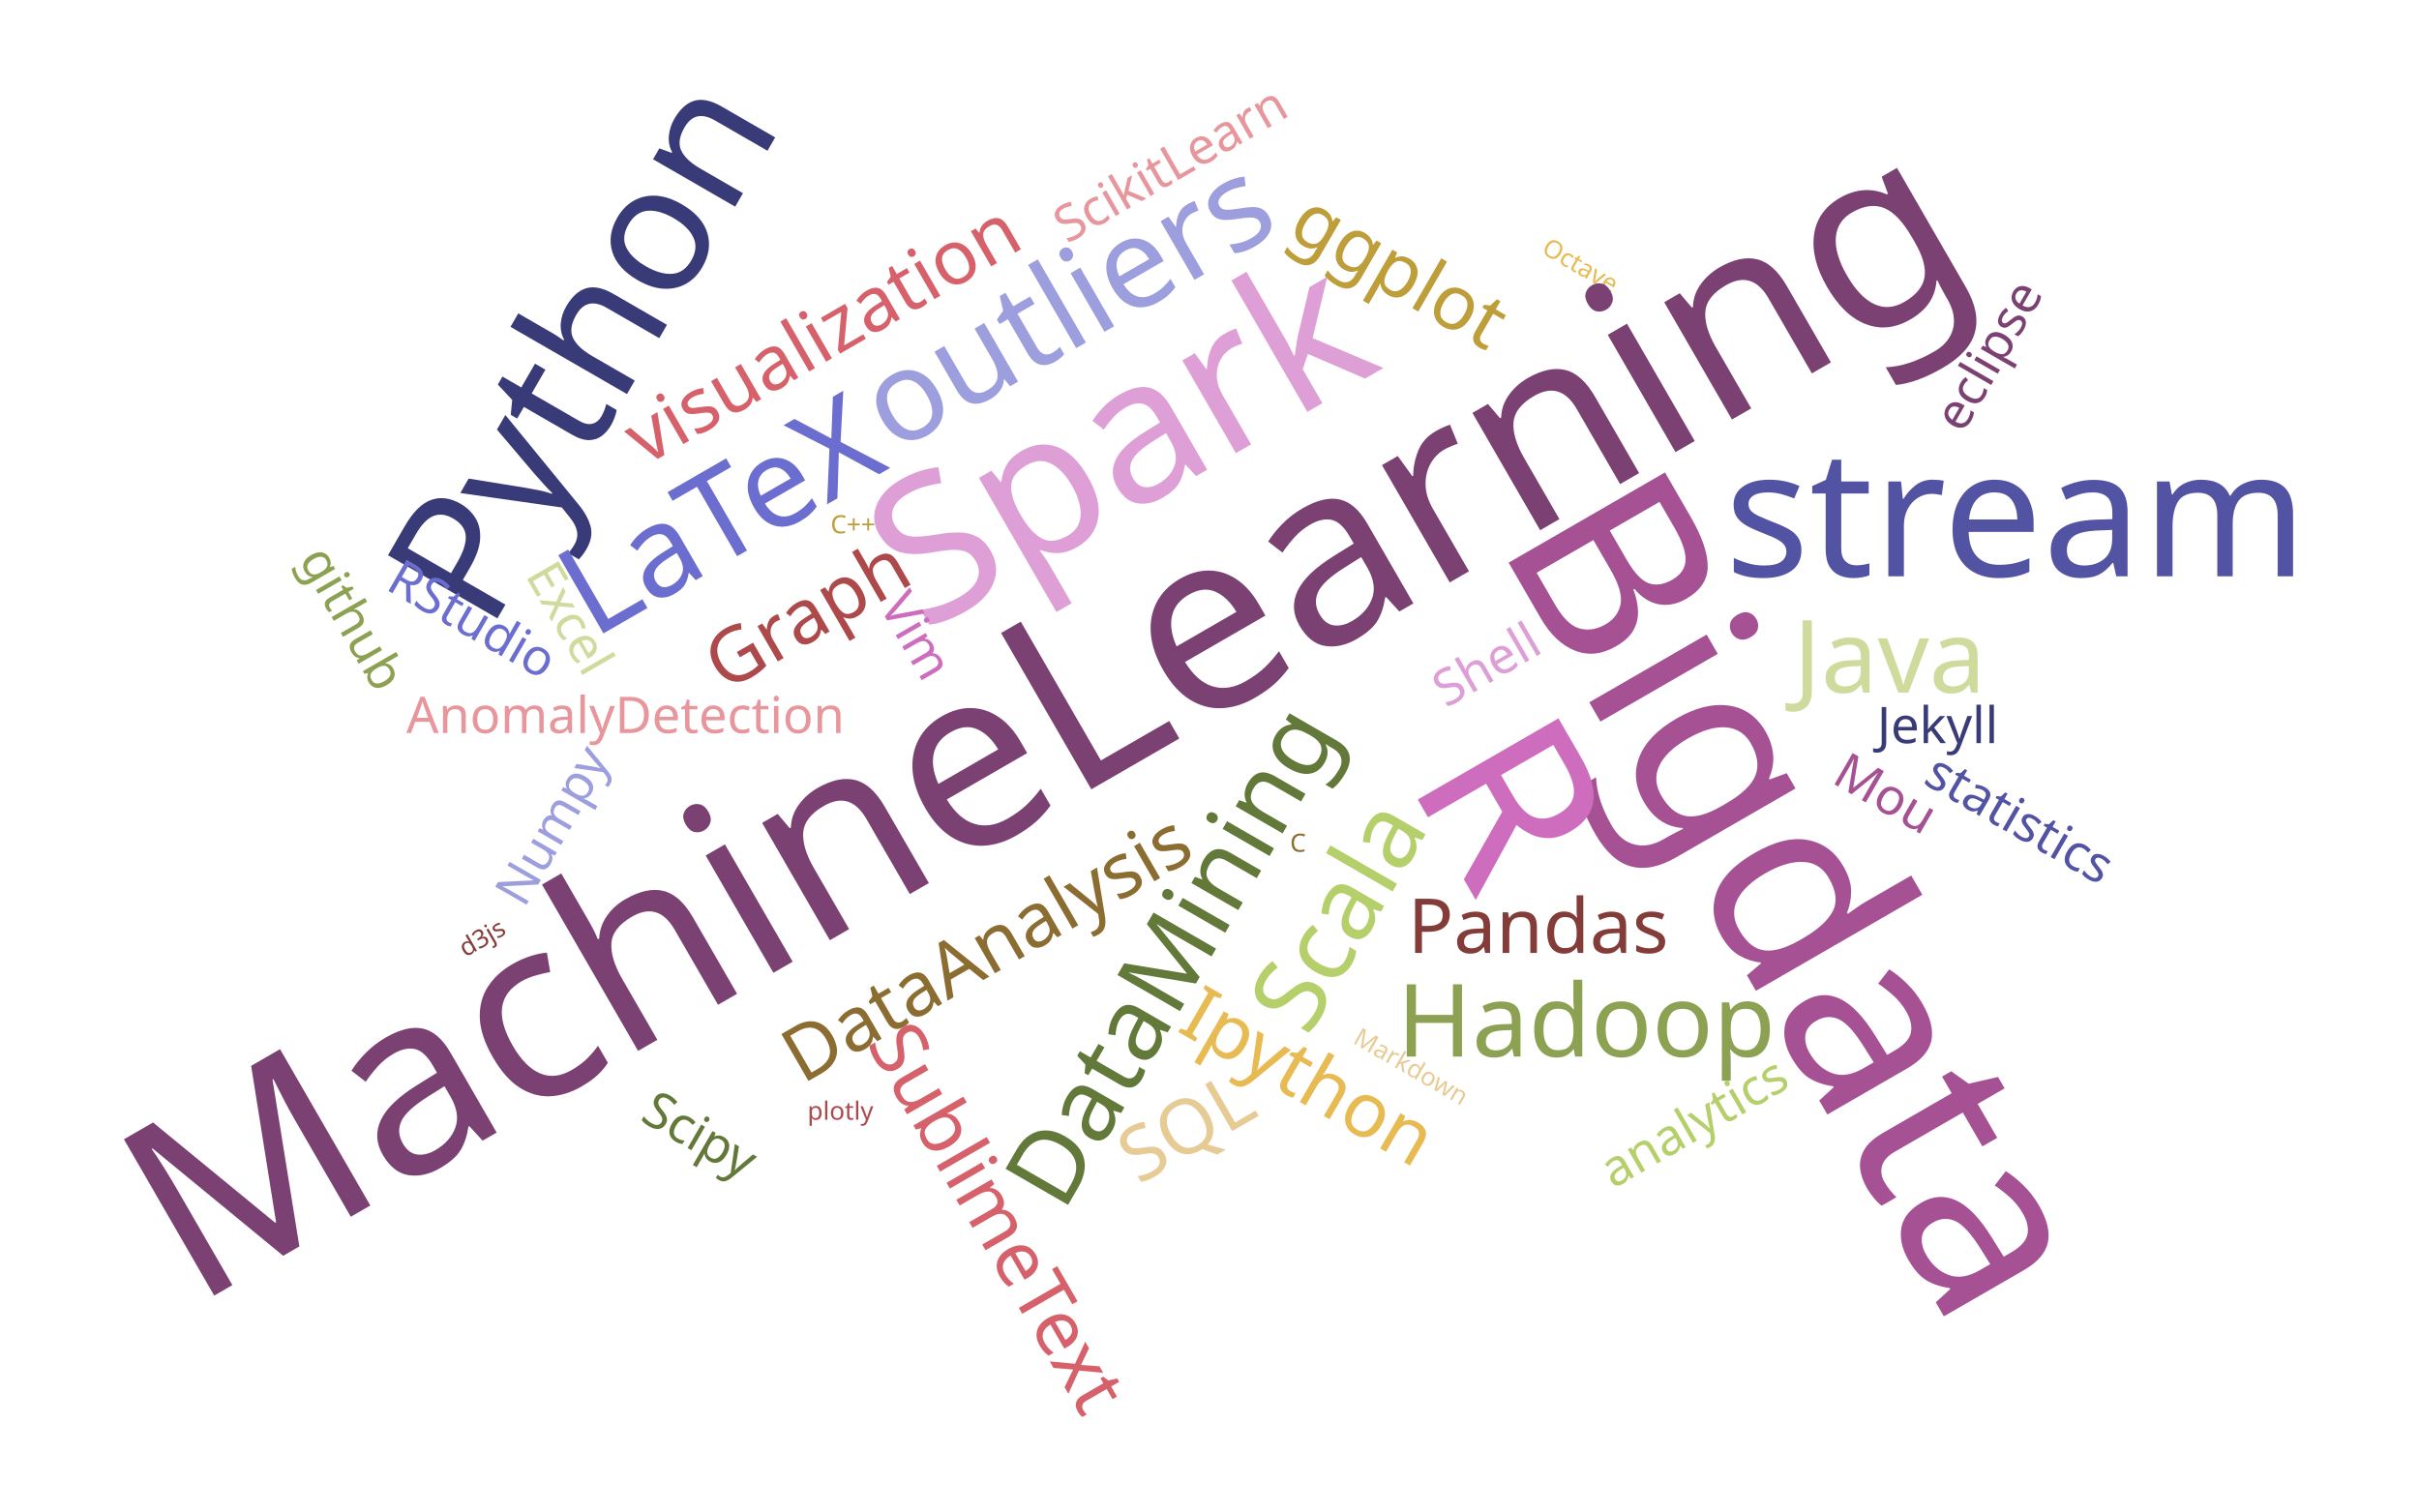
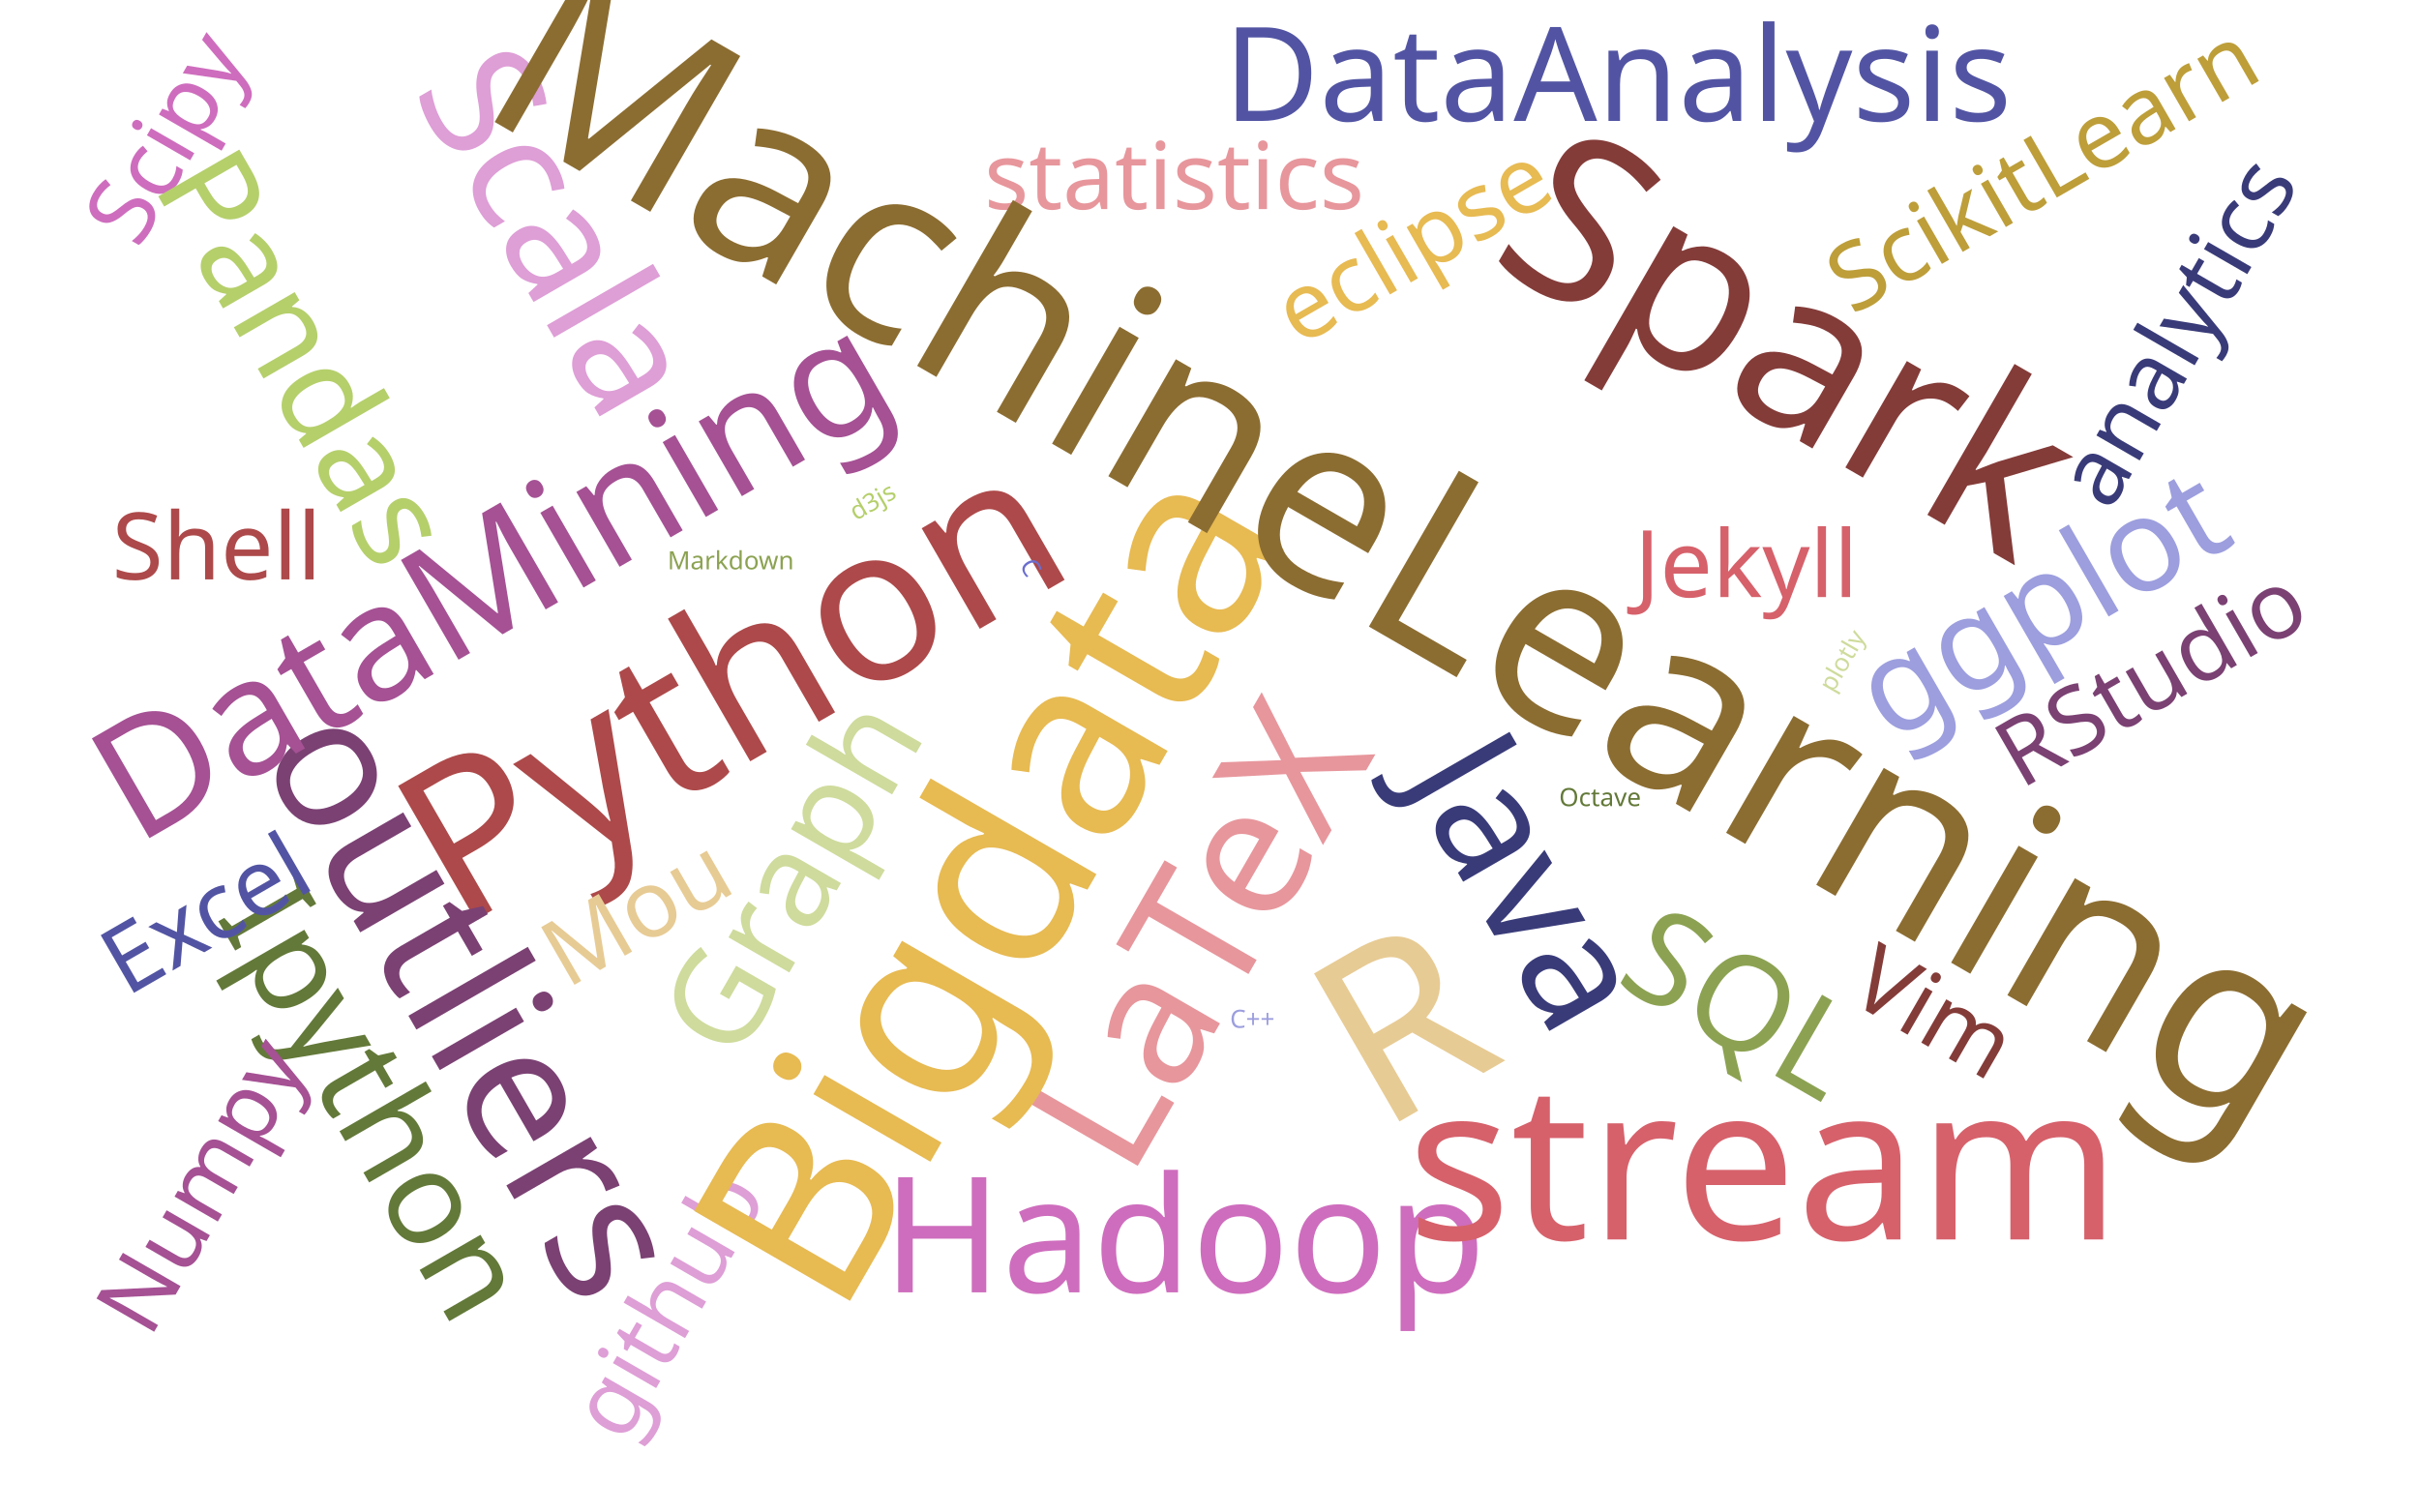
<svg xmlns="http://www.w3.org/2000/svg" version="1.1" height="600" width="960">
  <g />
-   <g transform="translate(480,300)scale(1.003345,1.003345)">
-     <text style="font-size: 100px; opacity: 1; font-family: Impact; fill: rgb(165, 81, 148);" transform="translate(204,72)rotate(60)scale(1,1)" text-anchor="middle">Bigdata</text>
-     <text style="font-size: 90px; opacity: 1; font-family: Impact; fill: rgb(206, 109, 189);" transform="translate(92,34)rotate(60)scale(1,1)" text-anchor="middle">R</text>
-     <text style="font-size: 79px; opacity: 1; font-family: Impact; fill: rgb(222, 158, 214);" transform="translate(-22,-101)rotate(-30)scale(1,1)" text-anchor="middle">Spark</text>
-     <text style="font-size: 70px; opacity: 1; font-family: Impact; fill: rgb(57, 59, 121);" transform="translate(-227,-149)rotate(-60)scale(1,1)" text-anchor="middle">Python</text>
-     <text style="font-size: 70px; opacity: 1; font-family: Impact; fill: rgb(82, 84, 163);" transform="translate(319,-71)" text-anchor="middle">stream</text>
-     <text style="font-size: 50px; opacity: 1; font-family: Impact; fill: rgb(107, 110, 207);" transform="translate(-185,-80)rotate(-30)scale(1,1)" text-anchor="middle">LaTeX</text>
-     <text style="font-size: 50px; opacity: 1; font-family: Impact; fill: rgb(156, 158, 222);" transform="translate(-48,-164)rotate(-30)scale(1,1)" text-anchor="middle">outliers</text>
-     <text style="font-size: 40px; opacity: 1; font-family: Impact; fill: rgb(99, 121, 57);" transform="translate(-3,86)rotate(-60)scale(1,1)" text-anchor="middle">DataMining</text>
-     <text style="font-size: 40px; opacity: 1; font-family: Impact; fill: rgb(140, 162, 82);" transform="translate(149,119)" text-anchor="middle">Hadoop</text>
-     <text style="font-size: 40px; opacity: 1; font-family: Impact; fill: rgb(181, 207, 107);" transform="translate(63,70)rotate(-60)scale(1,1)" text-anchor="middle">Scala</text>
-     <text style="font-size: 40px; opacity: 1; font-family: Impact; fill: rgb(206, 219, 156);" transform="translate(269,-25)rotate(0)scale(1,1)" text-anchor="middle">Java</text>
-     <text style="font-size: 30px; opacity: 1; font-family: Impact; fill: rgb(140, 109, 49);" transform="translate(-83,85)rotate(-30)scale(1,1)" text-anchor="middle">DataAnalysis</text>
-     <text style="font-size: 30px; opacity: 1; font-family: Impact; fill: rgb(189, 158, 57);" transform="translate(70,-183)rotate(30)scale(1,1)" text-anchor="middle">ggplot</text>
-     <text style="font-size: 30px; opacity: 1; font-family: Impact; fill: rgb(231, 186, 82);" transform="translate(34,136)rotate(30)scale(1,1)" text-anchor="middle">Ipython</text>
-     <text style="font-size: 30px; opacity: 1; font-family: Impact; fill: rgb(231, 203, 148);" transform="translate(-4,156)rotate(-30)scale(1,1)" text-anchor="middle">SQL</text>
-     <text style="font-size: 30px; opacity: 1; font-family: Impact; fill: rgb(132, 60, 57);" transform="translate(130,78)rotate(0)scale(1,1)" text-anchor="middle">Pandas</text>
-     <text style="font-size: 30px; opacity: 1; font-family: Impact; fill: rgb(173, 73, 74);" transform="translate(-154,-47)rotate(-30)scale(1,1)" text-anchor="middle">Graph</text>
-     <text style="font-size: 30px; opacity: 1; font-family: Impact; fill: rgb(214, 97, 107);" transform="translate(-93,188)rotate(60)scale(1,1)" text-anchor="middle">SublimeText</text>
-     <text style="font-size: 20px; opacity: 1; font-family: Impact; fill: rgb(231, 150, 156);" transform="translate(-12,-228)rotate(-30)scale(1,1)" text-anchor="middle">ScikitLearn</text>
-     <text style="font-size: 20px; opacity: 1; font-family: Impact; fill: rgb(123, 65, 115);" transform="translate(314,-155)rotate(-60)scale(1,1)" text-anchor="middle">eclipse</text>
-     <text style="font-size: 20px; opacity: 1; font-family: Impact; fill: rgb(165, 81, 148);" transform="translate(264,21)rotate(30)scale(1,1)" text-anchor="middle">Mou</text>
-     <text style="font-size: 20px; opacity: 1; font-family: Impact; fill: rgb(206, 109, 189);" transform="translate(-122,-44)rotate(60)scale(1,1)" text-anchor="middle">Vim</text>
-     <text style="font-size: 20px; opacity: 1; font-family: Impact; fill: rgb(222, 158, 214);" transform="translate(113,-30)rotate(-30)scale(1,1)" text-anchor="middle">Shell</text>
-     <text style="font-size: 20px; opacity: 1; font-family: Impact; fill: rgb(57, 59, 121);" transform="translate(288,-5)rotate(0)scale(1,1)" text-anchor="middle">Jekyll</text>
-     <text style="font-size: 20px; opacity: 1; font-family: Impact; fill: rgb(82, 84, 163);" transform="translate(317,31)rotate(30)scale(1,1)" text-anchor="middle">statistics</text>
-     <text style="font-size: 20px; opacity: 1; font-family: Impact; fill: rgb(107, 110, 207);" transform="translate(-295,-48)rotate(30)scale(1,1)" text-anchor="middle">RStudio</text>
-     <text style="font-size: 20px; opacity: 1; font-family: Impact; fill: rgb(156, 158, 222);" transform="translate(-254,31)rotate(-60)scale(1,1)" text-anchor="middle">Numpy</text>
-     <text style="font-size: 20px; opacity: 1; font-family: Impact; fill: rgb(99, 121, 57);" transform="translate(-205,156)rotate(30)scale(1,1)" text-anchor="middle">Scipy</text>
-     <text style="font-size: 20px; opacity: 1; font-family: Impact; fill: rgb(140, 162, 82);" transform="translate(-345,-51)rotate(60)scale(1,1)" text-anchor="middle">github</text>
-     <text style="font-size: 20px; opacity: 1; font-family: Impact; fill: rgb(181, 207, 107);" transform="translate(195,151)rotate(-30)scale(1,1)" text-anchor="middle">analytics</text>
-     <text style="font-size: 20px; opacity: 1; font-family: Impact; fill: rgb(206, 219, 156);" transform="translate(-259,-51)rotate(60)scale(1,1)" text-anchor="middle">Excel</text>
-     <text style="font-size: 10px; opacity: 1; font-family: Impact; fill: rgb(140, 109, 49);" transform="translate(35,38)" text-anchor="middle">C</text>
-     <text style="font-size: 10px; opacity: 1; font-family: Impact; fill: rgb(189, 158, 57);" transform="translate(-141,-88)rotate(0)scale(1,1)" text-anchor="middle">C++</text>
-     <text style="font-size: 10px; opacity: 1; font-family: Impact; fill: rgb(231, 186, 82);" transform="translate(145,-191)rotate(30)scale(1,1)" text-anchor="middle">Octave</text>
-     <text style="font-size: 10px; opacity: 1; font-family: Impact; fill: rgb(231, 203, 148);" transform="translate(78,126)rotate(30)scale(1,1)" text-anchor="middle">Markdown</text>
-     <text style="font-size: 10px; opacity: 1; font-family: Impact; fill: rgb(132, 60, 57);" transform="translate(-286,75)rotate(-30)scale(1,1)" text-anchor="middle">d3js</text>
-     <text style="font-size: 10px; opacity: 1; font-family: Impact; fill: rgb(173, 73, 74);" transform="translate(-146,144)rotate(0)scale(1,1)" text-anchor="middle">plotly</text>
-     <text style="font-size: 30px; opacity: 1; font-family: Impact; fill: rgb(214, 97, 107);" transform="translate(-148,-158)rotate(-30)scale(1,1)" text-anchor="middle">visualization</text>
-     <text style="font-size: 20px; opacity: 1; font-family: Impact; fill: rgb(231, 150, 156);" transform="translate(-231,-9)" text-anchor="middle">AnomalyDetection</text>
-     <text style="font-size: 100px; opacity: 1; font-family: Impact; fill: rgb(123, 65, 115);" transform="translate(-48,14)rotate(-30)" text-anchor="middle">MachineLearning</text>
+   <g transform="translate(480,300)scale(1,1)">
+     <text style="font-size: 95px; opacity: 1; font-family: Impact; fill: rgb(231, 203, 148);" transform="translate(93,135)rotate(-30)scale(1,1)" text-anchor="middle">R</text>
+     <text style="font-size: 91px; opacity: 1; font-family: Impact; fill: rgb(132, 60, 57);" transform="translate(215,-136)rotate(30)scale(1,1)" text-anchor="middle">Spark</text>
+     <text style="font-size: 86px; opacity: 1; font-family: Impact; fill: rgb(173, 73, 74);" transform="translate(-175,-2)rotate(-30)scale(1,1)" text-anchor="middle">Python</text>
+     <text style="font-size: 72px; opacity: 1; font-family: Impact; fill: rgb(231, 150, 156);" transform="translate(17,84)rotate(-60)scale(1,1)" text-anchor="middle">LaTeX</text>
+     <text style="font-size: 72px; opacity: 1; font-family: Impact; fill: rgb(123, 65, 115);" transform="translate(-314,110)rotate(60)scale(1,1)" text-anchor="middle">outliers</text>
+     <text style="font-size: 64px; opacity: 1; font-family: Impact; fill: rgb(206, 109, 189);" transform="translate(-10,213)rotate(0)scale(1,1)" text-anchor="middle">Hadoop</text>
+     <text style="font-size: 64px; opacity: 1; font-family: Impact; fill: rgb(222, 158, 214);" transform="translate(-278,-197)rotate(60)scale(1,1)" text-anchor="middle">Scala</text>
+     <text style="font-size: 64px; opacity: 1; font-family: Impact; fill: rgb(57, 59, 121);" transform="translate(107,61)rotate(60)scale(1,1)" text-anchor="middle">Java</text>
+     <text style="font-size: 52px; opacity: 1; font-family: Impact; fill: rgb(156, 158, 222);" transform="translate(339,-45)rotate(-30)scale(1,1)" text-anchor="middle">ggplot</text>
+     <text style="font-size: 52px; opacity: 1; font-family: Impact; fill: rgb(99, 121, 57);" transform="translate(-347,146)rotate(60)scale(1,1)" text-anchor="middle">Ipython</text>
+     <text style="font-size: 52px; opacity: 1; font-family: Impact; fill: rgb(140, 162, 82);" transform="translate(202,114)rotate(30)scale(1,1)" text-anchor="middle">SQL</text>
+     <text style="font-size: 52px; opacity: 1; font-family: Impact; fill: rgb(206, 219, 156);" transform="translate(-150,57)rotate(-60)scale(1,1)" text-anchor="middle">Graph</text>
+     <text style="font-size: 37px; opacity: 1; font-family: Impact; fill: rgb(189, 158, 57);" transform="translate(337,-222)rotate(-30)scale(1,1)" text-anchor="middle">ScikitLearn</text>
+     <text style="font-size: 37px; opacity: 1; font-family: Impact; fill: rgb(231, 186, 82);" transform="translate(87,-192)rotate(-30)scale(1,1)" text-anchor="middle">eclipse</text>
+     <text style="font-size: 37px; opacity: 1; font-family: Impact; fill: rgb(231, 203, 148);" transform="translate(-221,73)rotate(-30)scale(1,1)" text-anchor="middle">Mou</text>
+     <text style="font-size: 37px; opacity: 1; font-family: Impact; fill: rgb(132, 60, 57);" transform="translate(281,113)rotate(30)scale(1,1)" text-anchor="middle">Vim</text>
+     <text style="font-size: 37px; opacity: 1; font-family: Impact; fill: rgb(173, 73, 74);" transform="translate(-394,-70)" text-anchor="middle">Shell</text>
+     <text style="font-size: 37px; opacity: 1; font-family: Impact; fill: rgb(214, 97, 107);" transform="translate(213,-63)rotate(0)scale(1,1)" text-anchor="middle">Jekyll</text>
+     <text style="font-size: 37px; opacity: 1; font-family: Impact; fill: rgb(231, 150, 156);" transform="translate(-14,-217)rotate(0)scale(1,1)" text-anchor="middle">statistics</text>
+     <text style="font-size: 37px; opacity: 1; font-family: Impact; fill: rgb(123, 65, 115);" transform="translate(380,-20)rotate(-30)scale(1,1)" text-anchor="middle">RStudio</text>
+     <text style="font-size: 37px; opacity: 1; font-family: Impact; fill: rgb(165, 81, 148);" transform="translate(-389,177)rotate(-60)scale(1,1)" text-anchor="middle">Numpy</text>
+     <text style="font-size: 37px; opacity: 1; font-family: Impact; fill: rgb(206, 109, 189);" transform="translate(-403,-239)rotate(-60)scale(1,1)" text-anchor="middle">Scipy</text>
+     <text style="font-size: 37px; opacity: 1; font-family: Impact; fill: rgb(222, 158, 214);" transform="translate(-204,224)rotate(-60)scale(1,1)" text-anchor="middle">github</text>
+     <text style="font-size: 37px; opacity: 1; font-family: Impact; fill: rgb(82, 84, 163);" transform="translate(-392,74)rotate(-30)scale(1,1)" text-anchor="middle">Excel</text>
+     <text style="font-size: 10px; opacity: 1; font-family: Impact; fill: rgb(107, 110, 207);" transform="translate(-74,-73)rotate(60)scale(1,1)" text-anchor="middle">C</text>
+     <text style="font-size: 10px; opacity: 1; font-family: Impact; fill: rgb(156, 158, 222);" transform="translate(17,108)" text-anchor="middle">C++</text>
+     <text style="font-size: 10px; opacity: 1; font-family: Impact; fill: rgb(99, 121, 57);" transform="translate(155,20)rotate(0)scale(1,1)" text-anchor="middle">Octave</text>
+     <text style="font-size: 10px; opacity: 1; font-family: Impact; fill: rgb(140, 162, 82);" transform="translate(-190,-74)rotate(0)scale(1,1)" text-anchor="middle">Markdown</text>
+     <text style="font-size: 10px; opacity: 1; font-family: Impact; fill: rgb(181, 207, 107);" transform="translate(-132,-98)rotate(-30)scale(1,1)" text-anchor="middle">d3js</text>
+     <text style="font-size: 10px; opacity: 1; font-family: Impact; fill: rgb(206, 219, 156);" transform="translate(254,-36)rotate(-60)scale(1,1)" text-anchor="middle">plotly</text>
+     <text style="font-size: 100px; opacity: 1; font-family: Impact; fill: rgb(231, 186, 82);" transform="translate(-57,68)rotate(-60)scale(1,1)" text-anchor="middle">Bigdata</text>
+     <text style="font-size: 37px; opacity: 1; font-family: Impact; fill: rgb(57, 59, 121);" transform="translate(395,-162)rotate(-60)scale(1,1)" text-anchor="middle">analytics</text>
+     <text style="font-size: 52px; opacity: 1; font-family: Impact; fill: rgb(181, 207, 107);" transform="translate(-375,-149)rotate(60)scale(1,1)" text-anchor="middle">Pandas</text>
+     <text style="font-size: 86px; opacity: 1; font-family: Impact; fill: rgb(214, 97, 107);" transform="translate(220,192)rotate(0)scale(1,1)" text-anchor="middle">stream</text>
+     <text style="font-size: 100px; opacity: 1; font-family: Impact; fill: rgb(140, 109, 49);" transform="translate(62,-52)rotate(30)scale(1,1)" text-anchor="middle">MachineLearning</text>
+     <text style="font-size: 64px; opacity: 1; font-family: Impact; fill: rgb(165, 81, 148);" transform="translate(-274,-52)rotate(-30)scale(1,1)" text-anchor="middle">DataMining</text>
+     <text style="font-size: 52px; opacity: 1; font-family: Impact; fill: rgb(82, 84, 163);" transform="translate(162,-252)rotate(0)" text-anchor="middle">DataAnalysis</text>
  </g>
</svg>
